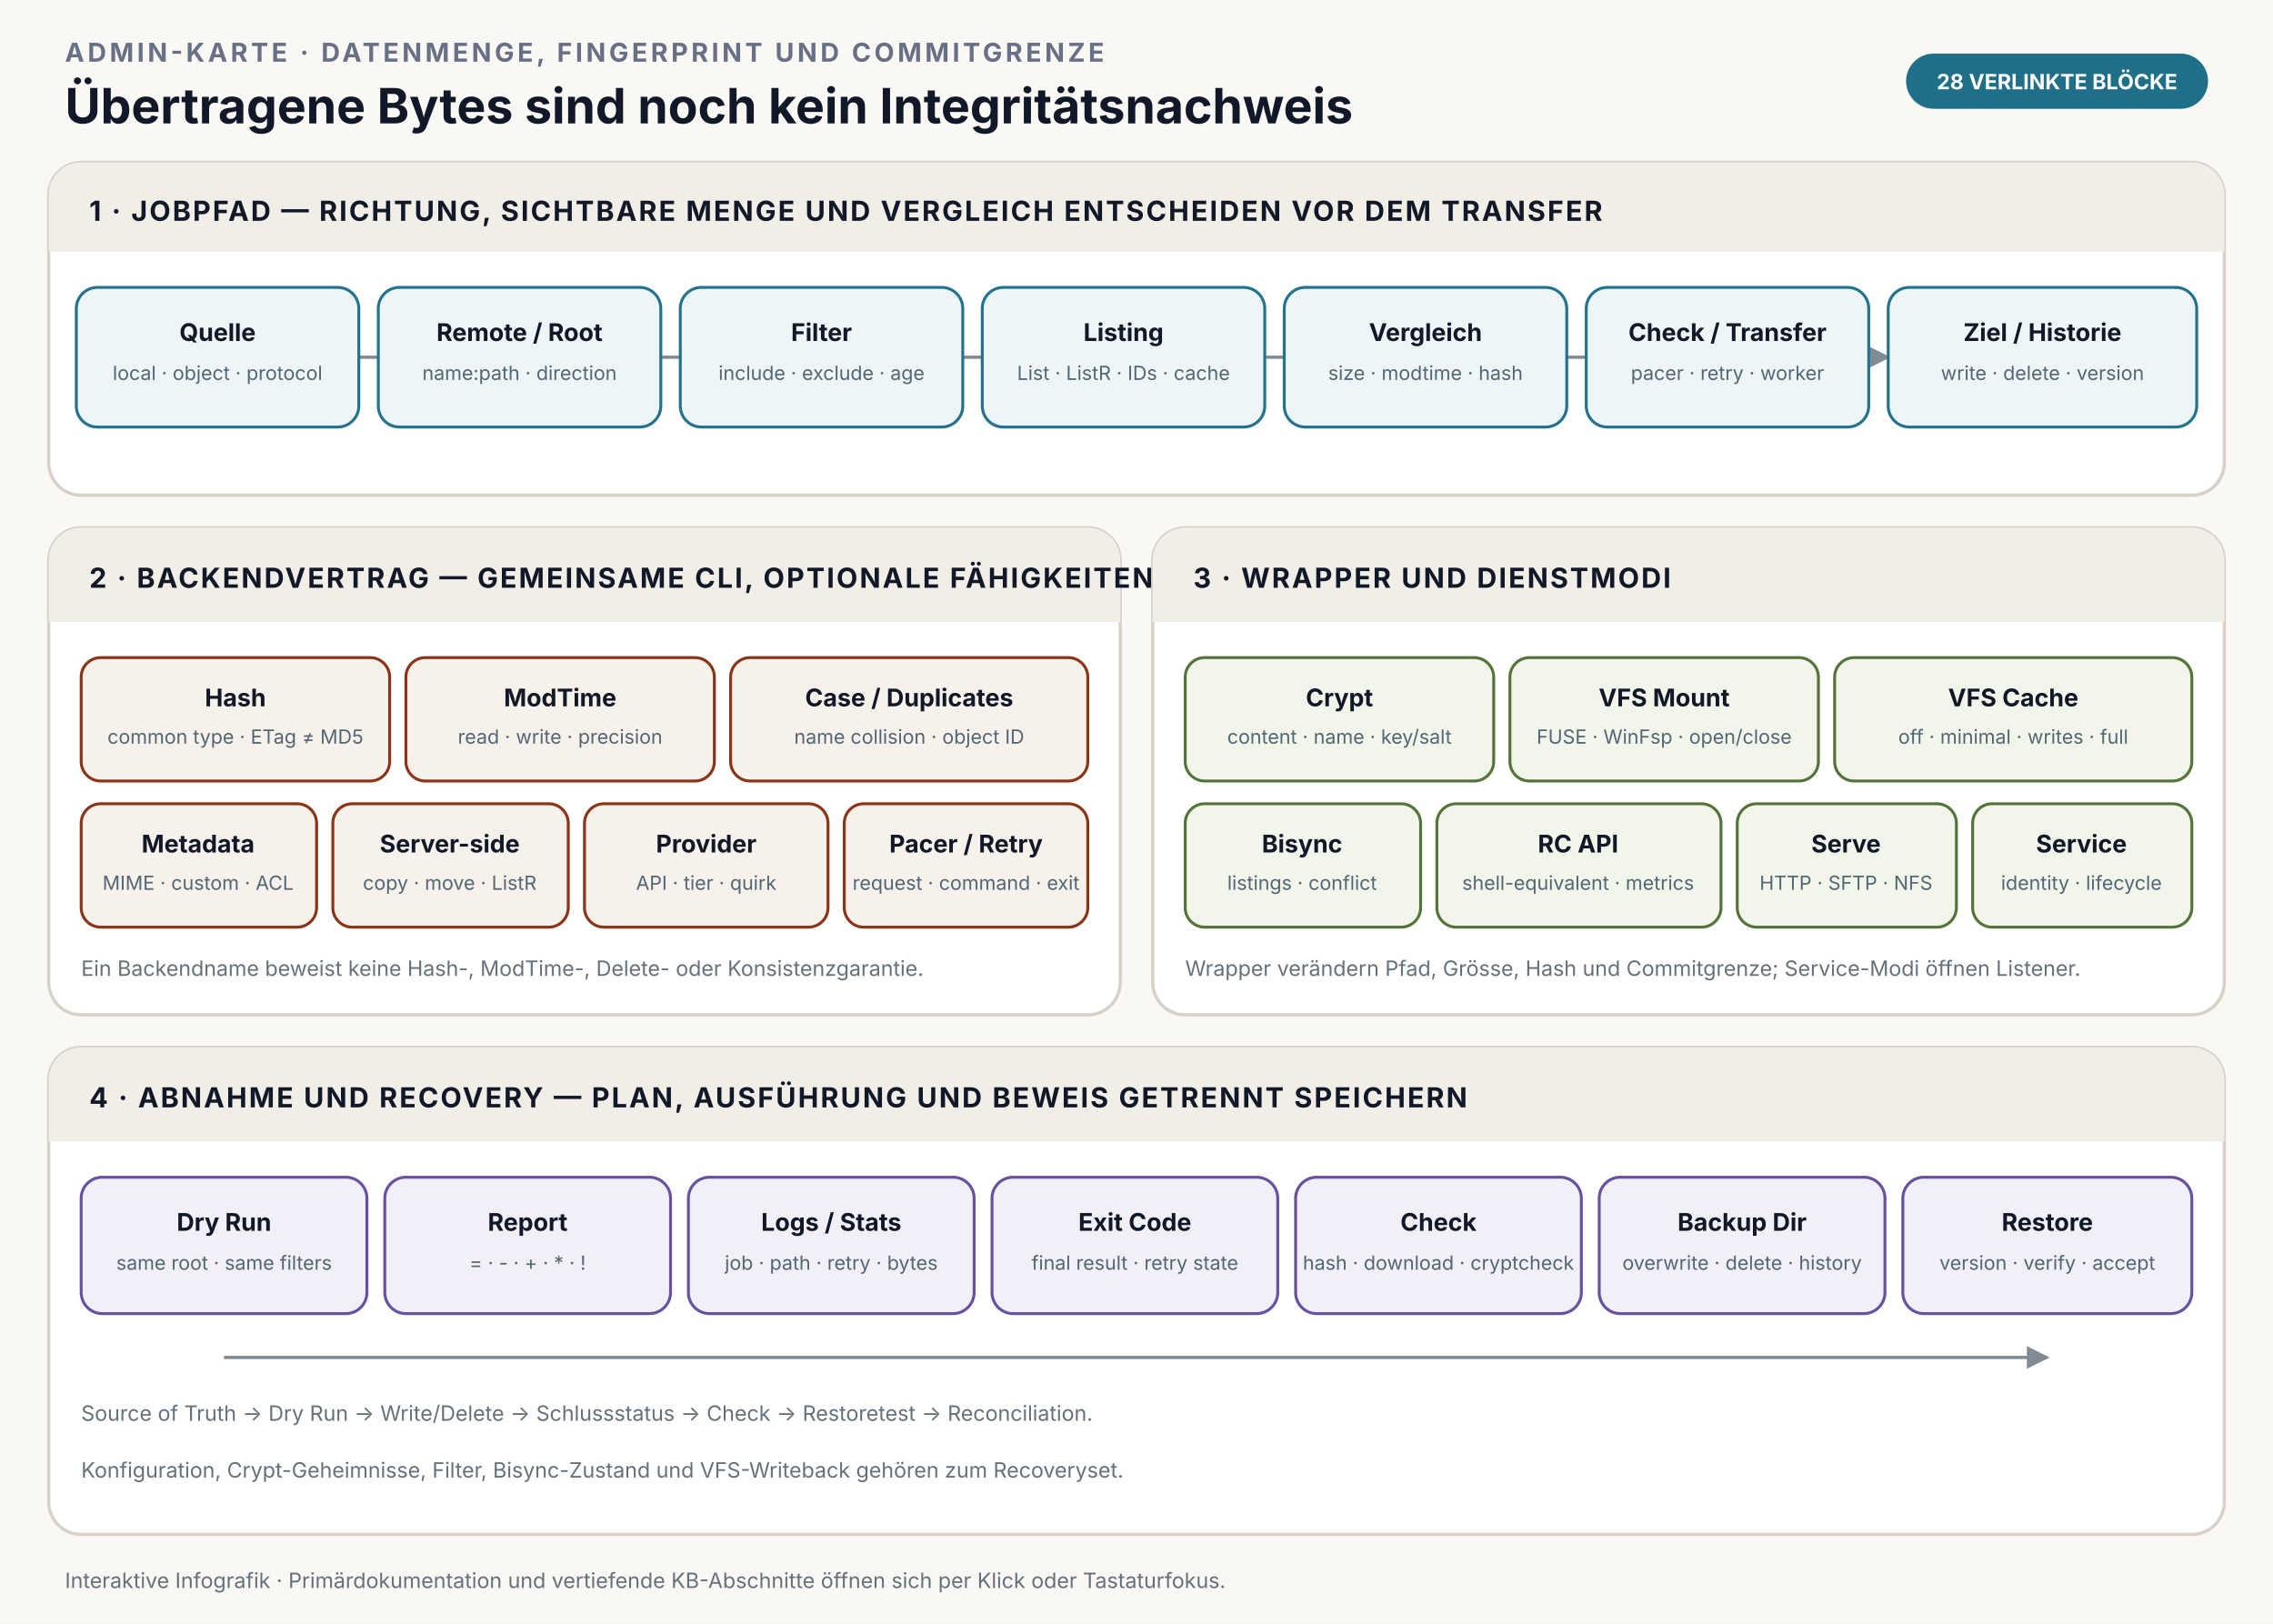
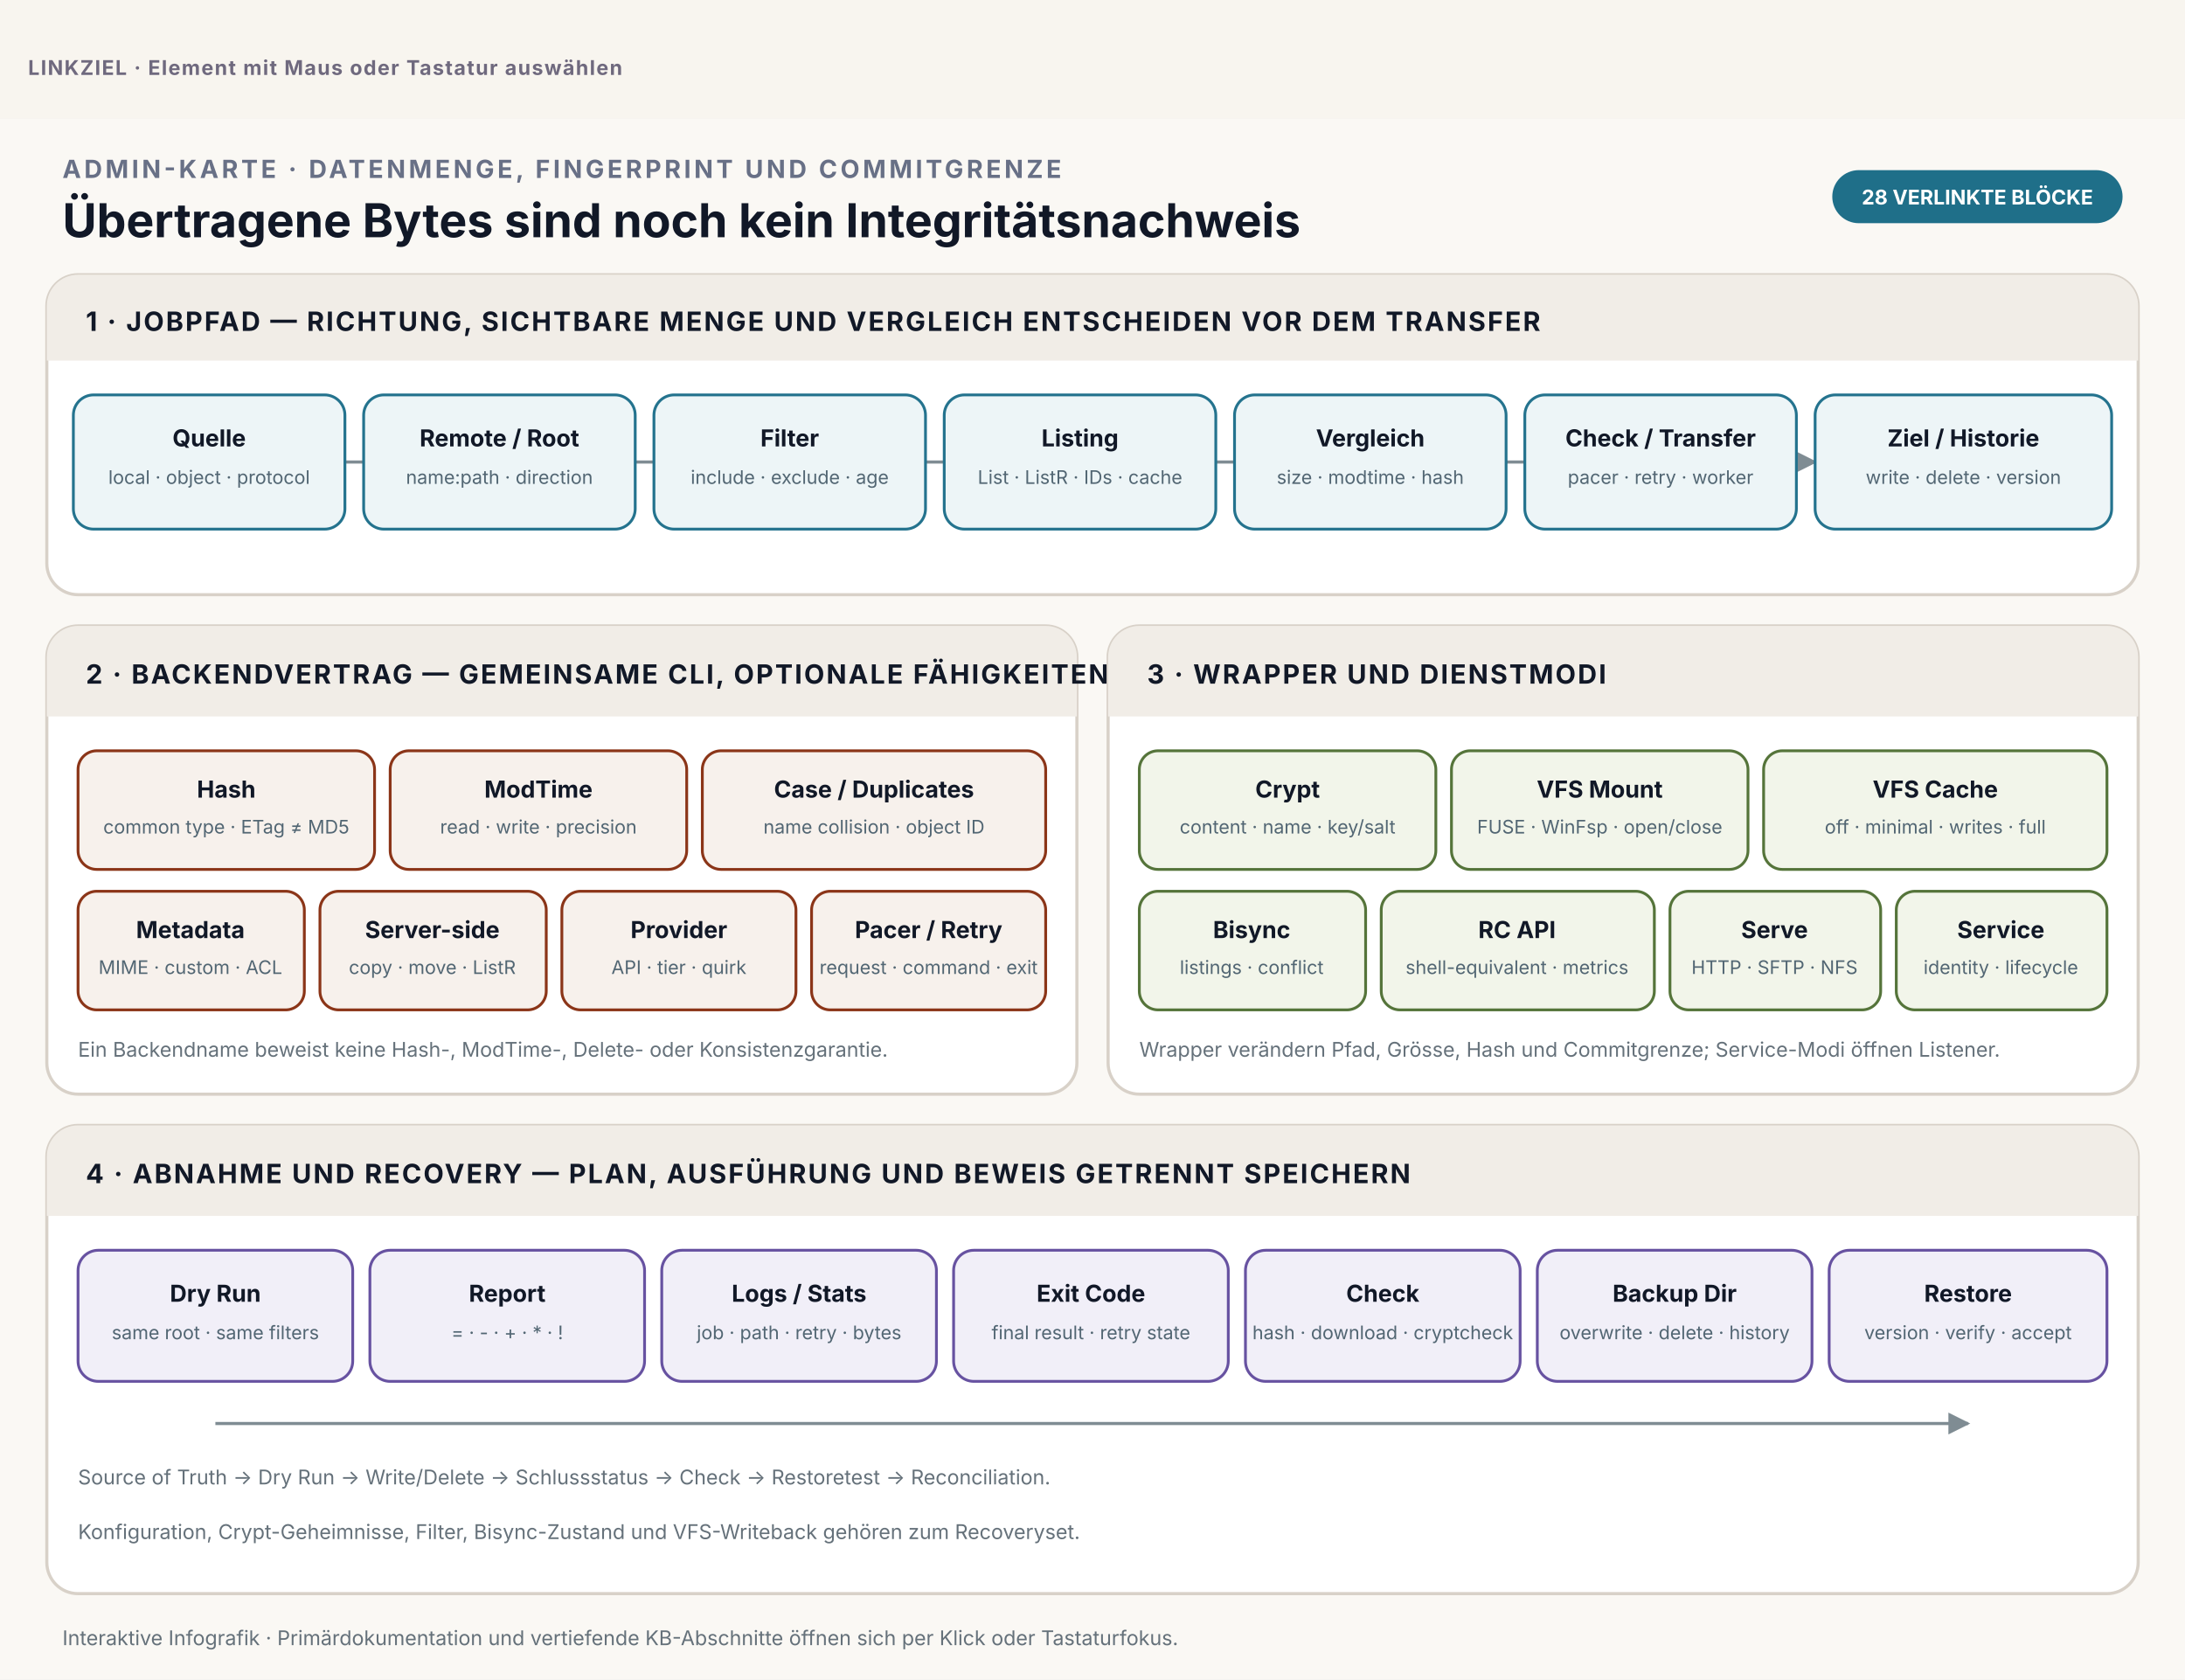
- <svg xmlns="http://www.w3.org/2000/svg" viewBox="0 0 1400 1000" role="img" aria-labelledby="title desc">
+ <svg xmlns="http://www.w3.org/2000/svg" viewBox="0 -76 1400 1076" role="img" aria-labelledby="title desc">
  <style>:root{color-scheme:light}.bg{fill:#faf8f4}.panel{fill:#fff;stroke:#d8d1c8;stroke-width:2}.head{fill:#f1ede7}.hit{fill:#edf5f7;stroke:#24738e;stroke-width:1.8;transition:fill .16s ease,stroke .16s ease}.hit.cap{fill:#f7f1ec;stroke:#8b3518}.hit.layer{fill:#f2f5ea;stroke:#55743a}.hit.ops{fill:#f1eff8;stroke:#6752a1}.t{font-family:Inter,Segoe UI,Arial,sans-serif;fill:#111827}.ey{font-size:16px;font-weight:700;letter-spacing:2px;fill:#687086}.h1{font-size:30px;font-weight:750}.h2{font-size:17px;font-weight:750;letter-spacing:1.2px}.label{font-size:15px;font-weight:750;text-anchor:middle}.sub{font-size:12px;text-anchor:middle;fill:#526673}.note{font-size:13px;fill:#65717a}.arrow{stroke:#7f8c93;stroke-width:2;fill:none;marker-end:url(#arr)}a{text-decoration:none;outline:none}a:hover .hit,a:focus .hit{fill:#d4edf5;stroke:#075f7d;stroke-width:3}a:hover .hit.cap,a:focus .hit.cap{fill:#f8dfd2;stroke:#7a270e}a:hover .hit.layer,a:focus .hit.layer{fill:#dfeccd;stroke:#365a1d}a:hover .hit.ops,a:focus .hit.ops{fill:#e2dcf7;stroke:#4c3789}a:focus .hit{filter:url(#focus)}.pill{fill:#1f6f89}.pilltext{fill:#fff;font-size:13px;font-weight:700;text-anchor:middle}</style>
  <defs>
    <marker id="arr" viewBox="0 0 10 10" refX="9" refY="5" markerWidth="7" markerHeight="7" orient="auto">
      <path d="M0 0L10 5L0 10z" fill="#7f8c93" />
    </marker>
    <filter id="focus" x="-12%" y="-20%" width="124%" height="140%">
      <feDropShadow dx="0" dy="0" stdDeviation="5" flood-color="#24738e" flood-opacity=".45" />
    </filter>
  </defs>
  <rect class="bg" width="1400" height="1000" />
  <text class="t ey" x="40" y="38">ADMIN-KARTE · DATENMENGE, FINGERPRINT UND COMMITGRENZE</text>
  <text class="t h1" x="40" y="76">Übertragene Bytes sind noch kein Integritätsnachweis</text>
  <rect class="pill" x="1174" y="33" width="186" height="34" rx="17" />
  <text class="t pilltext" x="1267" y="55">28 VERLINKTE BLÖCKE</text>
  <rect class="panel" x="30" y="100" width="1340" height="205" rx="20" />
  <path class="head" d="M50 100h1300a20 20 0 0 1 20 20v35H30v-35a20 20 0 0 1 20-20z" />
  <text class="t h2" x="55" y="136">1 · JOBPFAD — RICHTUNG, SICHTBARE MENGE UND VERGLEICH ENTSCHEIDEN VOR DEM TRANSFER</text>
  <path class="arrow" d="M221 220H233M407 220H419M593 220H605M779 220H791M965 220H977M1151 220H1163" />
  <a data-link-hint="1" href="/kb/storage" tabindex="0" aria-label="Quelle" target="_top">
    <rect class="hit" x="47" y="177" width="174" height="86" rx="13" />
    <text class="t label" x="134" y="210">Quelle</text>
    <text class="t sub" x="134" y="234">local · object · protocol</text>
  </a>
  <a data-link-hint="2" href="/kb/rclone#remote-syntax-und-namespace" tabindex="0" aria-label="Remote und Root" target="_top">
    <rect class="hit" x="233" y="177" width="174" height="86" rx="13" />
    <text class="t label" x="320" y="210">Remote / Root</text>
    <text class="t sub" x="320" y="234">name:path · direction</text>
  </a>
  <a data-link-hint="3" href="https://rclone.org/filtering/" tabindex="0" aria-label="Filter" target="_top">
    <rect class="hit" x="419" y="177" width="174" height="86" rx="13" />
    <text class="t label" x="506" y="210">Filter</text>
    <text class="t sub" x="506" y="234">include · exclude · age</text>
  </a>
  <a data-link-hint="4" href="https://rclone.org/docs/" tabindex="0" aria-label="Listing" target="_top">
    <rect class="hit" x="605" y="177" width="174" height="86" rx="13" />
    <text class="t label" x="692" y="210">Listing</text>
    <text class="t sub" x="692" y="234">List · ListR · IDs · cache</text>
  </a>
  <a data-link-hint="5" href="https://rclone.org/overview/" tabindex="0" aria-label="Vergleich" target="_top">
    <rect class="hit" x="791" y="177" width="174" height="86" rx="13" />
    <text class="t label" x="878" y="210">Vergleich</text>
    <text class="t sub" x="878" y="234">size · modtime · hash</text>
  </a>
  <a data-link-hint="6" href="/kb/rclone#transferengine-parallelität-und-pacer" tabindex="0" aria-label="Checker und Transfer" target="_top">
    <rect class="hit" x="977" y="177" width="174" height="86" rx="13" />
    <text class="t label" x="1064" y="210">Check / Transfer</text>
    <text class="t sub" x="1064" y="234">pacer · retry · worker</text>
  </a>
  <a data-link-hint="7" href="/kb/backup-dr" tabindex="0" aria-label="Ziel und Historie" target="_top">
    <rect class="hit" x="1163" y="177" width="190" height="86" rx="13" />
    <text class="t label" x="1258" y="210">Ziel / Historie</text>
    <text class="t sub" x="1258" y="234">write · delete · version</text>
  </a>
  <rect class="panel" x="30" y="325" width="660" height="300" rx="20" />
  <path class="head" d="M50 325h620a20 20 0 0 1 20 20v38H30v-38a20 20 0 0 1 20-20z" />
  <text class="t h2" x="55" y="362">2 · BACKENDVERTRAG — GEMEINSAME CLI, OPTIONALE FÄHIGKEITEN</text>
  <a data-link-hint="8" href="https://rclone.org/overview/#hash" tabindex="0" aria-label="Hashes" target="_top">
    <rect class="hit cap" x="50" y="405" width="190" height="76" rx="12" />
    <text class="t label" x="145" y="435">Hash</text>
    <text class="t sub" x="145" y="458">common type · ETag ≠ MD5</text>
  </a>
  <a data-link-hint="9" href="https://rclone.org/overview/#modtime" tabindex="0" aria-label="Modification Time" target="_top">
    <rect class="hit cap" x="250" y="405" width="190" height="76" rx="12" />
    <text class="t label" x="345" y="435">ModTime</text>
    <text class="t sub" x="345" y="458">read · write · precision</text>
  </a>
  <a data-link-hint="10" href="https://rclone.org/overview/#case-insensitive" tabindex="0" aria-label="Case Sensitivity" target="_top">
    <rect class="hit cap" x="450" y="405" width="220" height="76" rx="12" />
    <text class="t label" x="560" y="435">Case / Duplicates</text>
    <text class="t sub" x="560" y="458">name collision · object ID</text>
  </a>
  <a data-link-hint="11" href="https://rclone.org/overview/" tabindex="0" aria-label="Metadata" target="_top">
    <rect class="hit cap" x="50" y="495" width="145" height="76" rx="12" />
    <text class="t label" x="122" y="525">Metadata</text>
    <text class="t sub" x="122" y="548">MIME · custom · ACL</text>
  </a>
  <a data-link-hint="12" href="https://rclone.org/commands/rclone_backend/" tabindex="0" aria-label="Server-side copy and move" target="_top">
    <rect class="hit cap" x="205" y="495" width="145" height="76" rx="12" />
    <text class="t label" x="277" y="525">Server-side</text>
    <text class="t sub" x="277" y="548">copy · move · ListR</text>
  </a>
  <a data-link-hint="13" href="https://rclone.org/tiers/" tabindex="0" aria-label="Provider und Support Tier" target="_top">
    <rect class="hit cap" x="360" y="495" width="150" height="76" rx="12" />
    <text class="t label" x="435" y="525">Provider</text>
    <text class="t sub" x="435" y="548">API · tier · quirk</text>
  </a>
  <a data-link-hint="14" href="https://rclone.org/docs/#retries" tabindex="0" aria-label="Pacer und Retries" target="_top">
    <rect class="hit cap" x="520" y="495" width="150" height="76" rx="12" />
    <text class="t label" x="595" y="525">Pacer / Retry</text>
    <text class="t sub" x="595" y="548">request · command · exit</text>
  </a>
  <text class="t note" x="50" y="601">Ein Backendname beweist keine Hash-, ModTime-, Delete- oder Konsistenzgarantie.</text>
  <rect class="panel" x="710" y="325" width="660" height="300" rx="20" />
  <path class="head" d="M730 325h620a20 20 0 0 1 20 20v38H710v-38a20 20 0 0 1 20-20z" />
  <text class="t h2" x="735" y="362">3 · WRAPPER UND DIENSTMODI</text>
  <a data-link-hint="15" href="https://rclone.org/crypt/" tabindex="0" aria-label="Crypt" target="_top">
    <rect class="hit layer" x="730" y="405" width="190" height="76" rx="12" />
    <text class="t label" x="825" y="435">Crypt</text>
    <text class="t sub" x="825" y="458">content · name · key/salt</text>
  </a>
  <a data-link-hint="16" href="https://rclone.org/commands/rclone_mount/" tabindex="0" aria-label="VFS Mount" target="_top">
    <rect class="hit layer" x="930" y="405" width="190" height="76" rx="12" />
    <text class="t label" x="1025" y="435">VFS Mount</text>
    <text class="t sub" x="1025" y="458">FUSE · WinFsp · open/close</text>
  </a>
  <a data-link-hint="17" href="https://rclone.org/commands/rclone_mount/#vfs-file-caching" tabindex="0" aria-label="VFS Cache" target="_top">
    <rect class="hit layer" x="1130" y="405" width="220" height="76" rx="12" />
    <text class="t label" x="1240" y="435">VFS Cache</text>
    <text class="t sub" x="1240" y="458">off · minimal · writes · full</text>
  </a>
  <a data-link-hint="18" href="https://rclone.org/bisync/" tabindex="0" aria-label="Bisync" target="_top">
    <rect class="hit layer" x="730" y="495" width="145" height="76" rx="12" />
    <text class="t label" x="802" y="525">Bisync</text>
    <text class="t sub" x="802" y="548">listings · conflict</text>
  </a>
  <a data-link-hint="19" href="https://rclone.org/rc/" tabindex="0" aria-label="Remote Control API" target="_top">
    <rect class="hit layer" x="885" y="495" width="175" height="76" rx="12" />
    <text class="t label" x="972" y="525">RC API</text>
    <text class="t sub" x="972" y="548">shell-equivalent · metrics</text>
  </a>
  <a data-link-hint="20" href="https://rclone.org/commands/rclone_serve/" tabindex="0" aria-label="Serve modes" target="_top">
    <rect class="hit layer" x="1070" y="495" width="135" height="76" rx="12" />
    <text class="t label" x="1137" y="525">Serve</text>
    <text class="t sub" x="1137" y="548">HTTP · SFTP · NFS</text>
  </a>
  <a data-link-hint="21" href="/kb/container" tabindex="0" aria-label="Service und Container" target="_top">
    <rect class="hit layer" x="1215" y="495" width="135" height="76" rx="12" />
    <text class="t label" x="1282" y="525">Service</text>
    <text class="t sub" x="1282" y="548">identity · lifecycle</text>
  </a>
  <text class="t note" x="730" y="601">Wrapper verändern Pfad, Grösse, Hash und Commitgrenze; Service-Modi öffnen Listener.</text>
  <rect class="panel" x="30" y="645" width="1340" height="300" rx="20" />
  <path class="head" d="M50 645h1300a20 20 0 0 1 20 20v38H30v-38a20 20 0 0 1 20-20z" />
  <text class="t h2" x="55" y="682">4 · ABNAHME UND RECOVERY — PLAN, AUSFÜHRUNG UND BEWEIS GETRENNT SPEICHERN</text>
  <a data-link-hint="22" href="https://rclone.org/docs/#dry-run" tabindex="0" aria-label="Dry Run" target="_top">
    <rect class="hit ops" x="50" y="725" width="176" height="84" rx="13" />
    <text class="t label" x="138" y="758">Dry Run</text>
    <text class="t sub" x="138" y="782">same root · same filters</text>
  </a>
  <a data-link-hint="23" href="https://rclone.org/commands/rclone_check/" tabindex="0" aria-label="Combined Report" target="_top">
    <rect class="hit ops" x="237" y="725" width="176" height="84" rx="13" />
    <text class="t label" x="325" y="758">Report</text>
    <text class="t sub" x="325" y="782">= · - · + · * · !</text>
  </a>
  <a data-link-hint="24" href="/kb/troubleshooting" tabindex="0" aria-label="Logs und Korrelation" target="_top">
    <rect class="hit ops" x="424" y="725" width="176" height="84" rx="13" />
    <text class="t label" x="512" y="758">Logs / Stats</text>
    <text class="t sub" x="512" y="782">job · path · retry · bytes</text>
  </a>
  <a data-link-hint="25" href="https://rclone.org/docs/#list-of-exit-codes" tabindex="0" aria-label="Exit Code" target="_top">
    <rect class="hit ops" x="611" y="725" width="176" height="84" rx="13" />
    <text class="t label" x="699" y="758">Exit Code</text>
    <text class="t sub" x="699" y="782">final result · retry state</text>
  </a>
  <a data-link-hint="26" href="https://rclone.org/commands/rclone_check/" tabindex="0" aria-label="Integrity Check" target="_top">
    <rect class="hit ops" x="798" y="725" width="176" height="84" rx="13" />
    <text class="t label" x="886" y="758">Check</text>
    <text class="t sub" x="886" y="782">hash · download · cryptcheck</text>
  </a>
  <a data-link-hint="27" href="https://rclone.org/docs/#backup-dir" tabindex="0" aria-label="Backup Directory" target="_top">
    <rect class="hit ops" x="985" y="725" width="176" height="84" rx="13" />
    <text class="t label" x="1073" y="758">Backup Dir</text>
    <text class="t sub" x="1073" y="782">overwrite · delete · history</text>
  </a>
  <a data-link-hint="28" href="/kb/backup-dr" tabindex="0" aria-label="Restore und Reconciliation" target="_top">
    <rect class="hit ops" x="1172" y="725" width="178" height="84" rx="13" />
    <text class="t label" x="1261" y="758">Restore</text>
    <text class="t sub" x="1261" y="782">version · verify · accept</text>
  </a>
  <path class="arrow" d="M138 836H1261" />
  <text class="t note" x="50" y="875">Source of Truth → Dry Run → Write/Delete → Schlussstatus → Check → Restoretest → Reconciliation.</text>
  <text class="t note" x="50" y="910">Konfiguration, Crypt-Geheimnisse, Filter, Bisync-Zustand und VFS-Writeback gehören zum Recoveryset.</text>
  <text class="t note" x="40" y="978">Interaktive Infografik · Primärdokumentation und vertiefende KB-Abschnitte öffnen sich per Klick oder Tastaturfokus.</text>
  <style>
+     .link-target-gutter{fill:#f8f5ef}
+     .link-target-placeholder{font:650 13px system-ui,-apple-system,"Segoe UI",sans-serif;letter-spacing:.06em;fill:#6f697e}
    .link-target-ui{opacity:0;transition:opacity .12s ease;pointer-events:none}
    svg:has(a[href]:hover) .link-target-ui,svg:has(a[href]:focus) .link-target-ui{opacity:1}
    .link-target-backdrop{fill:#13263a;stroke:#ffffff;stroke-width:2}
    .link-target-copy{opacity:0}
    .link-target-label{font:700 16px system-ui,-apple-system,"Segoe UI",sans-serif;fill:#ffffff}
    .link-target-address{font:500 12px ui-monospace,"SFMono-Regular",Consolas,monospace;fill:#bfe7ff}
svg:has(a[data-link-hint="1"]:hover) .link-target-copy-1,svg:has(a[data-link-hint="1"]:focus) .link-target-copy-1{opacity:1}
svg:has(a[data-link-hint="2"]:hover) .link-target-copy-2,svg:has(a[data-link-hint="2"]:focus) .link-target-copy-2{opacity:1}
svg:has(a[data-link-hint="3"]:hover) .link-target-copy-3,svg:has(a[data-link-hint="3"]:focus) .link-target-copy-3{opacity:1}
svg:has(a[data-link-hint="4"]:hover) .link-target-copy-4,svg:has(a[data-link-hint="4"]:focus) .link-target-copy-4{opacity:1}
svg:has(a[data-link-hint="5"]:hover) .link-target-copy-5,svg:has(a[data-link-hint="5"]:focus) .link-target-copy-5{opacity:1}
svg:has(a[data-link-hint="6"]:hover) .link-target-copy-6,svg:has(a[data-link-hint="6"]:focus) .link-target-copy-6{opacity:1}
svg:has(a[data-link-hint="7"]:hover) .link-target-copy-7,svg:has(a[data-link-hint="7"]:focus) .link-target-copy-7{opacity:1}
svg:has(a[data-link-hint="8"]:hover) .link-target-copy-8,svg:has(a[data-link-hint="8"]:focus) .link-target-copy-8{opacity:1}
svg:has(a[data-link-hint="9"]:hover) .link-target-copy-9,svg:has(a[data-link-hint="9"]:focus) .link-target-copy-9{opacity:1}
svg:has(a[data-link-hint="10"]:hover) .link-target-copy-10,svg:has(a[data-link-hint="10"]:focus) .link-target-copy-10{opacity:1}
svg:has(a[data-link-hint="11"]:hover) .link-target-copy-11,svg:has(a[data-link-hint="11"]:focus) .link-target-copy-11{opacity:1}
svg:has(a[data-link-hint="12"]:hover) .link-target-copy-12,svg:has(a[data-link-hint="12"]:focus) .link-target-copy-12{opacity:1}
svg:has(a[data-link-hint="13"]:hover) .link-target-copy-13,svg:has(a[data-link-hint="13"]:focus) .link-target-copy-13{opacity:1}
svg:has(a[data-link-hint="14"]:hover) .link-target-copy-14,svg:has(a[data-link-hint="14"]:focus) .link-target-copy-14{opacity:1}
svg:has(a[data-link-hint="15"]:hover) .link-target-copy-15,svg:has(a[data-link-hint="15"]:focus) .link-target-copy-15{opacity:1}
svg:has(a[data-link-hint="16"]:hover) .link-target-copy-16,svg:has(a[data-link-hint="16"]:focus) .link-target-copy-16{opacity:1}
svg:has(a[data-link-hint="17"]:hover) .link-target-copy-17,svg:has(a[data-link-hint="17"]:focus) .link-target-copy-17{opacity:1}
svg:has(a[data-link-hint="18"]:hover) .link-target-copy-18,svg:has(a[data-link-hint="18"]:focus) .link-target-copy-18{opacity:1}
svg:has(a[data-link-hint="19"]:hover) .link-target-copy-19,svg:has(a[data-link-hint="19"]:focus) .link-target-copy-19{opacity:1}
svg:has(a[data-link-hint="20"]:hover) .link-target-copy-20,svg:has(a[data-link-hint="20"]:focus) .link-target-copy-20{opacity:1}
svg:has(a[data-link-hint="21"]:hover) .link-target-copy-21,svg:has(a[data-link-hint="21"]:focus) .link-target-copy-21{opacity:1}
svg:has(a[data-link-hint="22"]:hover) .link-target-copy-22,svg:has(a[data-link-hint="22"]:focus) .link-target-copy-22{opacity:1}
svg:has(a[data-link-hint="23"]:hover) .link-target-copy-23,svg:has(a[data-link-hint="23"]:focus) .link-target-copy-23{opacity:1}
svg:has(a[data-link-hint="24"]:hover) .link-target-copy-24,svg:has(a[data-link-hint="24"]:focus) .link-target-copy-24{opacity:1}
svg:has(a[data-link-hint="25"]:hover) .link-target-copy-25,svg:has(a[data-link-hint="25"]:focus) .link-target-copy-25{opacity:1}
svg:has(a[data-link-hint="26"]:hover) .link-target-copy-26,svg:has(a[data-link-hint="26"]:focus) .link-target-copy-26{opacity:1}
svg:has(a[data-link-hint="27"]:hover) .link-target-copy-27,svg:has(a[data-link-hint="27"]:focus) .link-target-copy-27{opacity:1}
svg:has(a[data-link-hint="28"]:hover) .link-target-copy-28,svg:has(a[data-link-hint="28"]:focus) .link-target-copy-28{opacity:1}
  </style>
+   <rect class="link-target-gutter" x="0" y="-76" width="1400" height="76" />
+   <text class="link-target-placeholder" x="18" y="-28">LINKZIEL · Element mit Maus oder Tastatur auswählen</text>
  <g class="link-target-ui" aria-hidden="true" pointer-events="none">
-     <rect class="link-target-backdrop" x="12" y="10" width="1376" height="62" rx="12" />
+     <rect class="link-target-backdrop" x="12" y="-70" width="1376" height="62" rx="12" />
    <g class="link-target-copy link-target-copy-1">
-       <text class="link-target-label" x="26" y="38">Öffnet: Quelle</text>
-       <text class="link-target-address" x="26" y="60">Ziel: /kb/storage</text>
+       <text class="link-target-label" x="26" y="-42">Öffnet: Quelle</text>
+       <text class="link-target-address" x="26" y="-20">Ziel: /kb/storage</text>
    </g>
    <g class="link-target-copy link-target-copy-2">
-       <text class="link-target-label" x="26" y="38">Öffnet: Remote und Root</text>
-       <text class="link-target-address" x="26" y="60">Ziel: /kb/rclone#remote-syntax-und-namespace</text>
+       <text class="link-target-label" x="26" y="-42">Öffnet: Remote und Root</text>
+       <text class="link-target-address" x="26" y="-20">Ziel: /kb/rclone#remote-syntax-und-namespace</text>
    </g>
    <g class="link-target-copy link-target-copy-3">
-       <text class="link-target-label" x="26" y="38">Öffnet: Filter</text>
-       <text class="link-target-address" x="26" y="60">Ziel: https://rclone.org/filtering/</text>
+       <text class="link-target-label" x="26" y="-42">Öffnet: Filter</text>
+       <text class="link-target-address" x="26" y="-20">Ziel: https://rclone.org/filtering/</text>
    </g>
    <g class="link-target-copy link-target-copy-4">
-       <text class="link-target-label" x="26" y="38">Öffnet: Listing</text>
-       <text class="link-target-address" x="26" y="60">Ziel: https://rclone.org/docs/</text>
+       <text class="link-target-label" x="26" y="-42">Öffnet: Listing</text>
+       <text class="link-target-address" x="26" y="-20">Ziel: https://rclone.org/docs/</text>
    </g>
    <g class="link-target-copy link-target-copy-5">
-       <text class="link-target-label" x="26" y="38">Öffnet: Vergleich</text>
-       <text class="link-target-address" x="26" y="60">Ziel: https://rclone.org/overview/</text>
+       <text class="link-target-label" x="26" y="-42">Öffnet: Vergleich</text>
+       <text class="link-target-address" x="26" y="-20">Ziel: https://rclone.org/overview/</text>
    </g>
    <g class="link-target-copy link-target-copy-6">
-       <text class="link-target-label" x="26" y="38">Öffnet: Checker und Transfer</text>
-       <text class="link-target-address" x="26" y="60">Ziel: /kb/rclone#transferengine-parallelität-und-pacer</text>
+       <text class="link-target-label" x="26" y="-42">Öffnet: Checker und Transfer</text>
+       <text class="link-target-address" x="26" y="-20">Ziel: /kb/rclone#transferengine-parallelität-und-pacer</text>
    </g>
    <g class="link-target-copy link-target-copy-7">
-       <text class="link-target-label" x="26" y="38">Öffnet: Ziel und Historie</text>
-       <text class="link-target-address" x="26" y="60">Ziel: /kb/backup-dr</text>
+       <text class="link-target-label" x="26" y="-42">Öffnet: Ziel und Historie</text>
+       <text class="link-target-address" x="26" y="-20">Ziel: /kb/backup-dr</text>
    </g>
    <g class="link-target-copy link-target-copy-8">
-       <text class="link-target-label" x="26" y="38">Öffnet: Hashes</text>
-       <text class="link-target-address" x="26" y="60">Ziel: https://rclone.org/overview/#hash</text>
+       <text class="link-target-label" x="26" y="-42">Öffnet: Hashes</text>
+       <text class="link-target-address" x="26" y="-20">Ziel: https://rclone.org/overview/#hash</text>
    </g>
    <g class="link-target-copy link-target-copy-9">
-       <text class="link-target-label" x="26" y="38">Öffnet: Modification Time</text>
-       <text class="link-target-address" x="26" y="60">Ziel: https://rclone.org/overview/#modtime</text>
+       <text class="link-target-label" x="26" y="-42">Öffnet: Modification Time</text>
+       <text class="link-target-address" x="26" y="-20">Ziel: https://rclone.org/overview/#modtime</text>
    </g>
    <g class="link-target-copy link-target-copy-10">
-       <text class="link-target-label" x="26" y="38">Öffnet: Case Sensitivity</text>
-       <text class="link-target-address" x="26" y="60">Ziel: https://rclone.org/overview/#case-insensitive</text>
+       <text class="link-target-label" x="26" y="-42">Öffnet: Case Sensitivity</text>
+       <text class="link-target-address" x="26" y="-20">Ziel: https://rclone.org/overview/#case-insensitive</text>
    </g>
    <g class="link-target-copy link-target-copy-11">
-       <text class="link-target-label" x="26" y="38">Öffnet: Metadata</text>
-       <text class="link-target-address" x="26" y="60">Ziel: https://rclone.org/overview/</text>
+       <text class="link-target-label" x="26" y="-42">Öffnet: Metadata</text>
+       <text class="link-target-address" x="26" y="-20">Ziel: https://rclone.org/overview/</text>
    </g>
    <g class="link-target-copy link-target-copy-12">
-       <text class="link-target-label" x="26" y="38">Öffnet: Server-side copy and move</text>
-       <text class="link-target-address" x="26" y="60">Ziel: https://rclone.org/commands/rclone_backend/</text>
+       <text class="link-target-label" x="26" y="-42">Öffnet: Server-side copy and move</text>
+       <text class="link-target-address" x="26" y="-20">Ziel: https://rclone.org/commands/rclone_backend/</text>
    </g>
    <g class="link-target-copy link-target-copy-13">
-       <text class="link-target-label" x="26" y="38">Öffnet: Provider und Support Tier</text>
-       <text class="link-target-address" x="26" y="60">Ziel: https://rclone.org/tiers/</text>
+       <text class="link-target-label" x="26" y="-42">Öffnet: Provider und Support Tier</text>
+       <text class="link-target-address" x="26" y="-20">Ziel: https://rclone.org/tiers/</text>
    </g>
    <g class="link-target-copy link-target-copy-14">
-       <text class="link-target-label" x="26" y="38">Öffnet: Pacer und Retries</text>
-       <text class="link-target-address" x="26" y="60">Ziel: https://rclone.org/docs/#retries</text>
+       <text class="link-target-label" x="26" y="-42">Öffnet: Pacer und Retries</text>
+       <text class="link-target-address" x="26" y="-20">Ziel: https://rclone.org/docs/#retries</text>
    </g>
    <g class="link-target-copy link-target-copy-15">
-       <text class="link-target-label" x="26" y="38">Öffnet: Crypt</text>
-       <text class="link-target-address" x="26" y="60">Ziel: https://rclone.org/crypt/</text>
+       <text class="link-target-label" x="26" y="-42">Öffnet: Crypt</text>
+       <text class="link-target-address" x="26" y="-20">Ziel: https://rclone.org/crypt/</text>
    </g>
    <g class="link-target-copy link-target-copy-16">
-       <text class="link-target-label" x="26" y="38">Öffnet: VFS Mount</text>
-       <text class="link-target-address" x="26" y="60">Ziel: https://rclone.org/commands/rclone_mount/</text>
+       <text class="link-target-label" x="26" y="-42">Öffnet: VFS Mount</text>
+       <text class="link-target-address" x="26" y="-20">Ziel: https://rclone.org/commands/rclone_mount/</text>
    </g>
    <g class="link-target-copy link-target-copy-17">
-       <text class="link-target-label" x="26" y="38">Öffnet: VFS Cache</text>
-       <text class="link-target-address" x="26" y="60">Ziel: https://rclone.org/commands/rclone_mount/#vfs-file-caching</text>
+       <text class="link-target-label" x="26" y="-42">Öffnet: VFS Cache</text>
+       <text class="link-target-address" x="26" y="-20">Ziel: https://rclone.org/commands/rclone_mount/#vfs-file-caching</text>
    </g>
    <g class="link-target-copy link-target-copy-18">
-       <text class="link-target-label" x="26" y="38">Öffnet: Bisync</text>
-       <text class="link-target-address" x="26" y="60">Ziel: https://rclone.org/bisync/</text>
+       <text class="link-target-label" x="26" y="-42">Öffnet: Bisync</text>
+       <text class="link-target-address" x="26" y="-20">Ziel: https://rclone.org/bisync/</text>
    </g>
    <g class="link-target-copy link-target-copy-19">
-       <text class="link-target-label" x="26" y="38">Öffnet: Remote Control API</text>
-       <text class="link-target-address" x="26" y="60">Ziel: https://rclone.org/rc/</text>
+       <text class="link-target-label" x="26" y="-42">Öffnet: Remote Control API</text>
+       <text class="link-target-address" x="26" y="-20">Ziel: https://rclone.org/rc/</text>
    </g>
    <g class="link-target-copy link-target-copy-20">
-       <text class="link-target-label" x="26" y="38">Öffnet: Serve modes</text>
-       <text class="link-target-address" x="26" y="60">Ziel: https://rclone.org/commands/rclone_serve/</text>
+       <text class="link-target-label" x="26" y="-42">Öffnet: Serve modes</text>
+       <text class="link-target-address" x="26" y="-20">Ziel: https://rclone.org/commands/rclone_serve/</text>
    </g>
    <g class="link-target-copy link-target-copy-21">
-       <text class="link-target-label" x="26" y="38">Öffnet: Service und Container</text>
-       <text class="link-target-address" x="26" y="60">Ziel: /kb/container</text>
+       <text class="link-target-label" x="26" y="-42">Öffnet: Service und Container</text>
+       <text class="link-target-address" x="26" y="-20">Ziel: /kb/container</text>
    </g>
    <g class="link-target-copy link-target-copy-22">
-       <text class="link-target-label" x="26" y="38">Öffnet: Dry Run</text>
-       <text class="link-target-address" x="26" y="60">Ziel: https://rclone.org/docs/#dry-run</text>
+       <text class="link-target-label" x="26" y="-42">Öffnet: Dry Run</text>
+       <text class="link-target-address" x="26" y="-20">Ziel: https://rclone.org/docs/#dry-run</text>
    </g>
    <g class="link-target-copy link-target-copy-23">
-       <text class="link-target-label" x="26" y="38">Öffnet: Combined Report</text>
-       <text class="link-target-address" x="26" y="60">Ziel: https://rclone.org/commands/rclone_check/</text>
+       <text class="link-target-label" x="26" y="-42">Öffnet: Combined Report</text>
+       <text class="link-target-address" x="26" y="-20">Ziel: https://rclone.org/commands/rclone_check/</text>
    </g>
    <g class="link-target-copy link-target-copy-24">
-       <text class="link-target-label" x="26" y="38">Öffnet: Logs und Korrelation</text>
-       <text class="link-target-address" x="26" y="60">Ziel: /kb/troubleshooting</text>
+       <text class="link-target-label" x="26" y="-42">Öffnet: Logs und Korrelation</text>
+       <text class="link-target-address" x="26" y="-20">Ziel: /kb/troubleshooting</text>
    </g>
    <g class="link-target-copy link-target-copy-25">
-       <text class="link-target-label" x="26" y="38">Öffnet: Exit Code</text>
-       <text class="link-target-address" x="26" y="60">Ziel: https://rclone.org/docs/#list-of-exit-codes</text>
+       <text class="link-target-label" x="26" y="-42">Öffnet: Exit Code</text>
+       <text class="link-target-address" x="26" y="-20">Ziel: https://rclone.org/docs/#list-of-exit-codes</text>
    </g>
    <g class="link-target-copy link-target-copy-26">
-       <text class="link-target-label" x="26" y="38">Öffnet: Integrity Check</text>
-       <text class="link-target-address" x="26" y="60">Ziel: https://rclone.org/commands/rclone_check/</text>
+       <text class="link-target-label" x="26" y="-42">Öffnet: Integrity Check</text>
+       <text class="link-target-address" x="26" y="-20">Ziel: https://rclone.org/commands/rclone_check/</text>
    </g>
    <g class="link-target-copy link-target-copy-27">
-       <text class="link-target-label" x="26" y="38">Öffnet: Backup Directory</text>
-       <text class="link-target-address" x="26" y="60">Ziel: https://rclone.org/docs/#backup-dir</text>
+       <text class="link-target-label" x="26" y="-42">Öffnet: Backup Directory</text>
+       <text class="link-target-address" x="26" y="-20">Ziel: https://rclone.org/docs/#backup-dir</text>
    </g>
    <g class="link-target-copy link-target-copy-28">
-       <text class="link-target-label" x="26" y="38">Öffnet: Restore und Reconciliation</text>
-       <text class="link-target-address" x="26" y="60">Ziel: /kb/backup-dr</text>
+       <text class="link-target-label" x="26" y="-42">Öffnet: Restore und Reconciliation</text>
+       <text class="link-target-address" x="26" y="-20">Ziel: /kb/backup-dr</text>
    </g>
  </g>
</svg>
